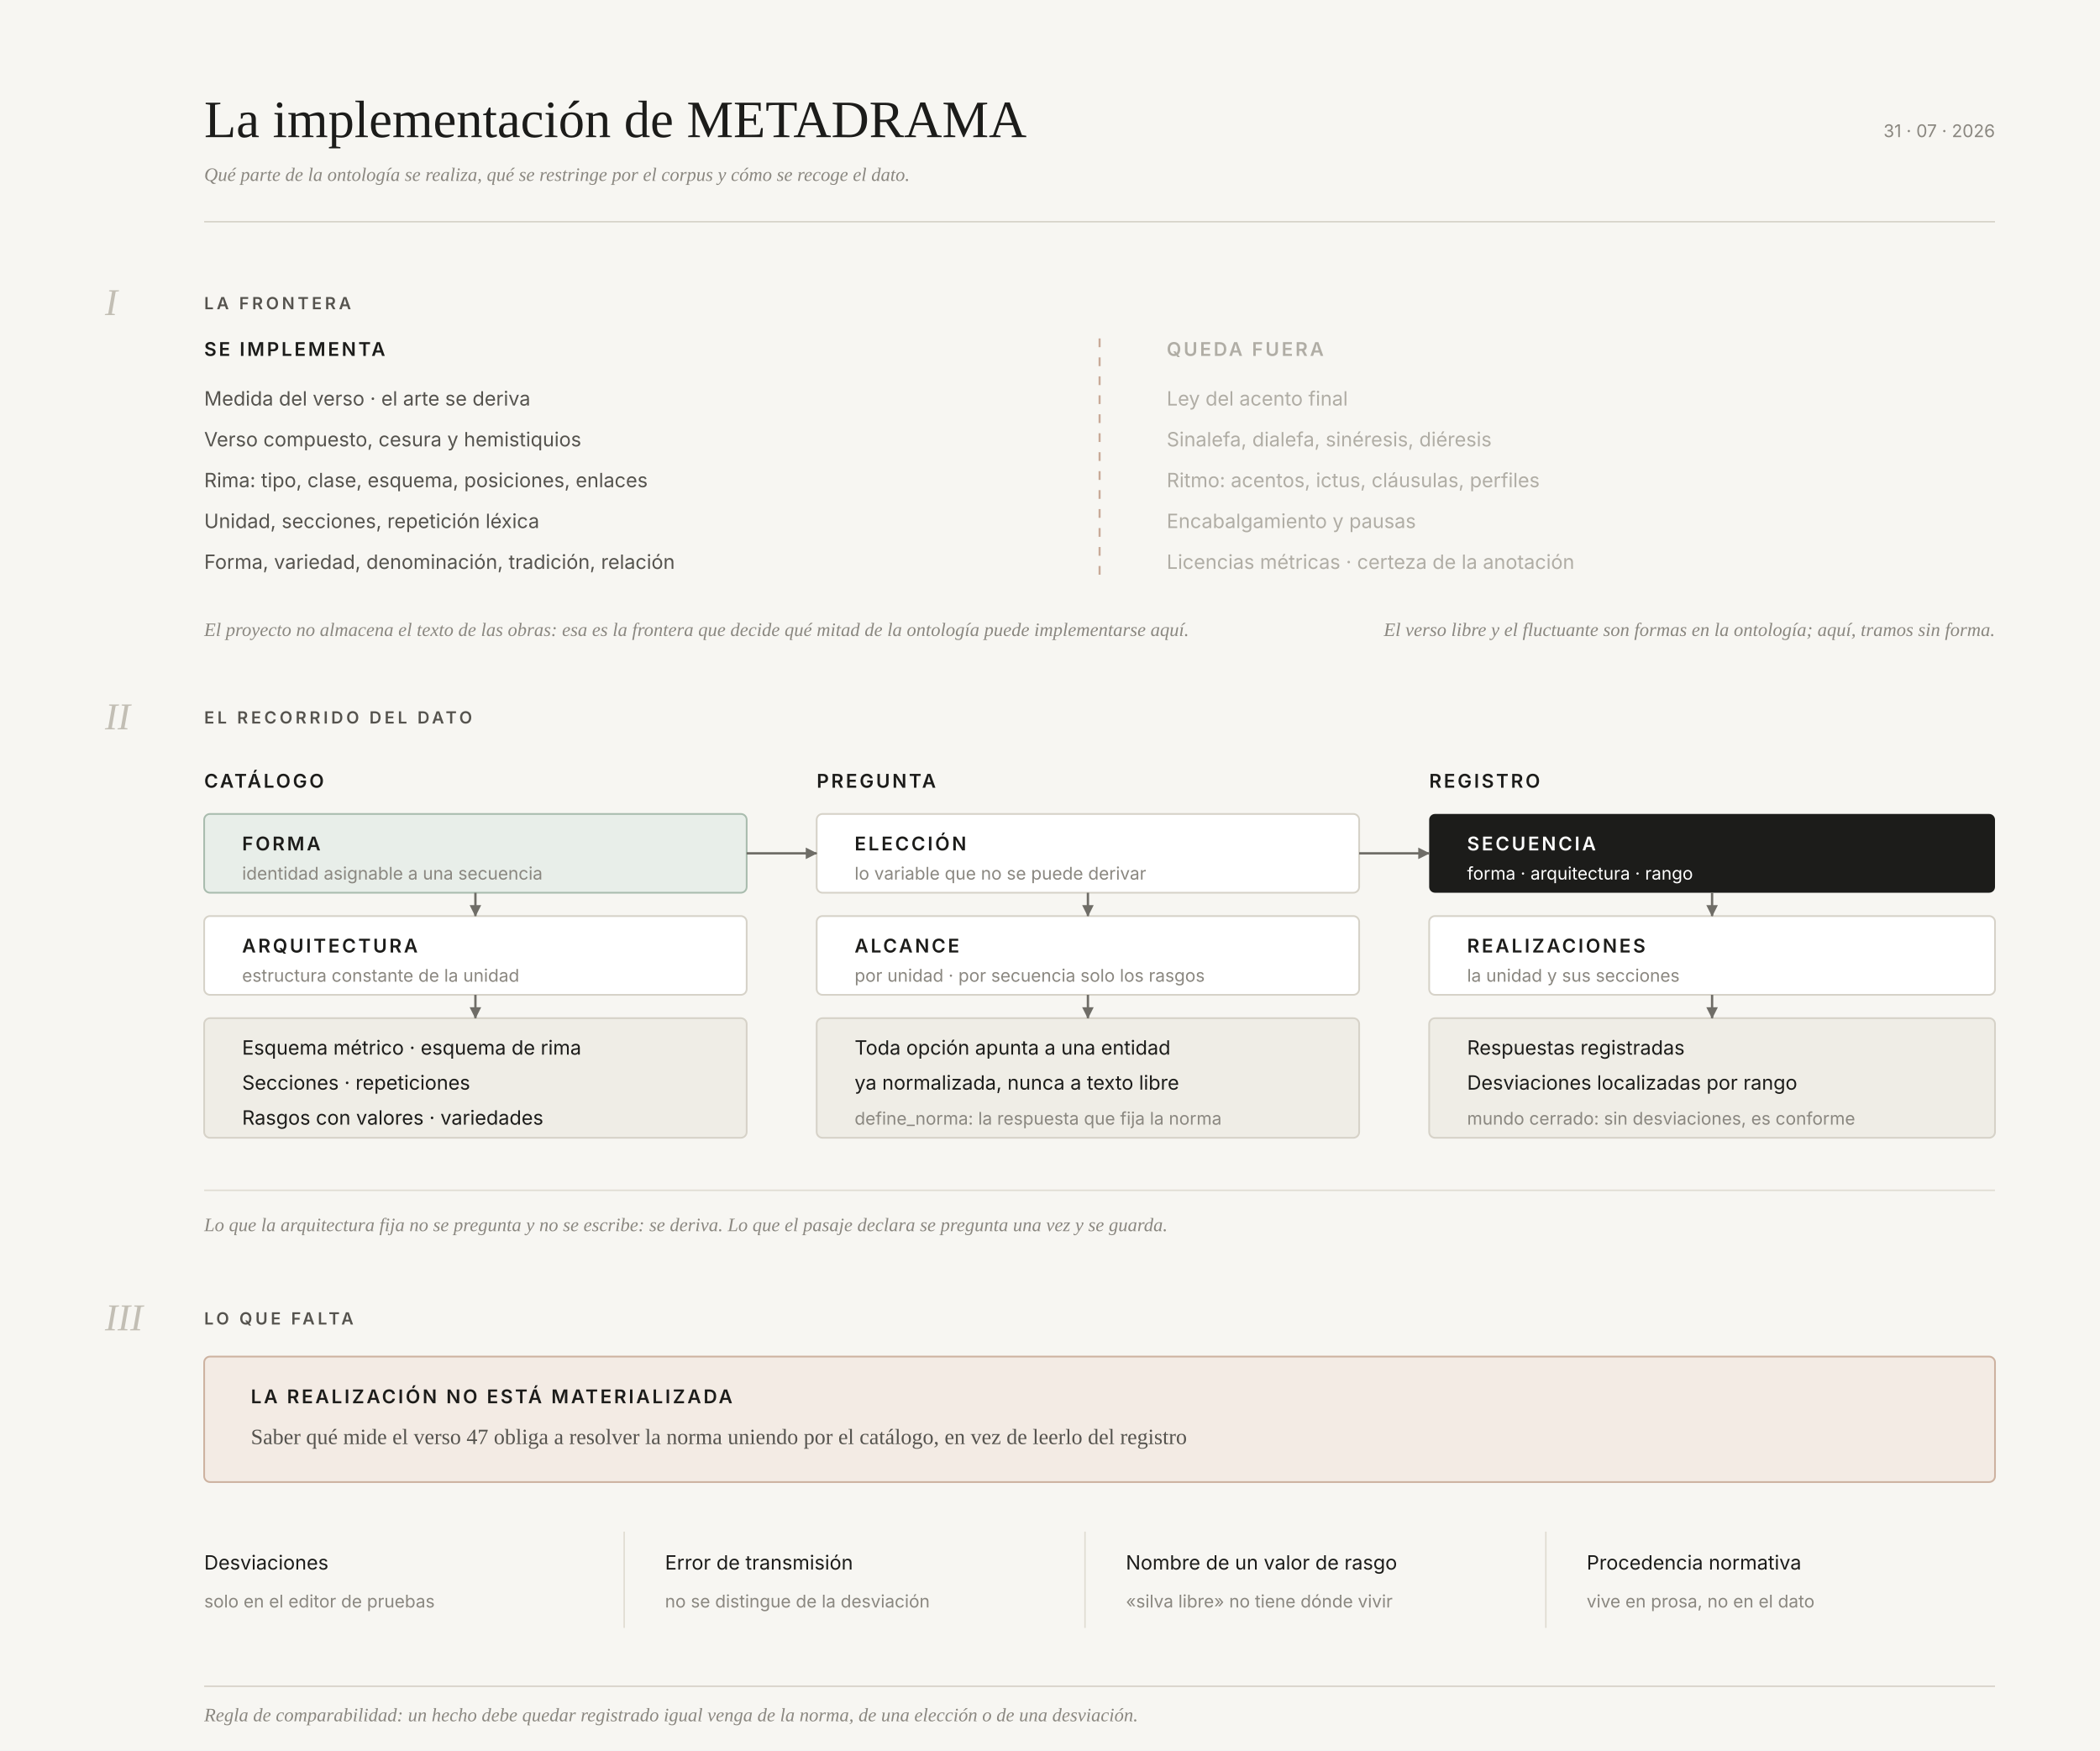
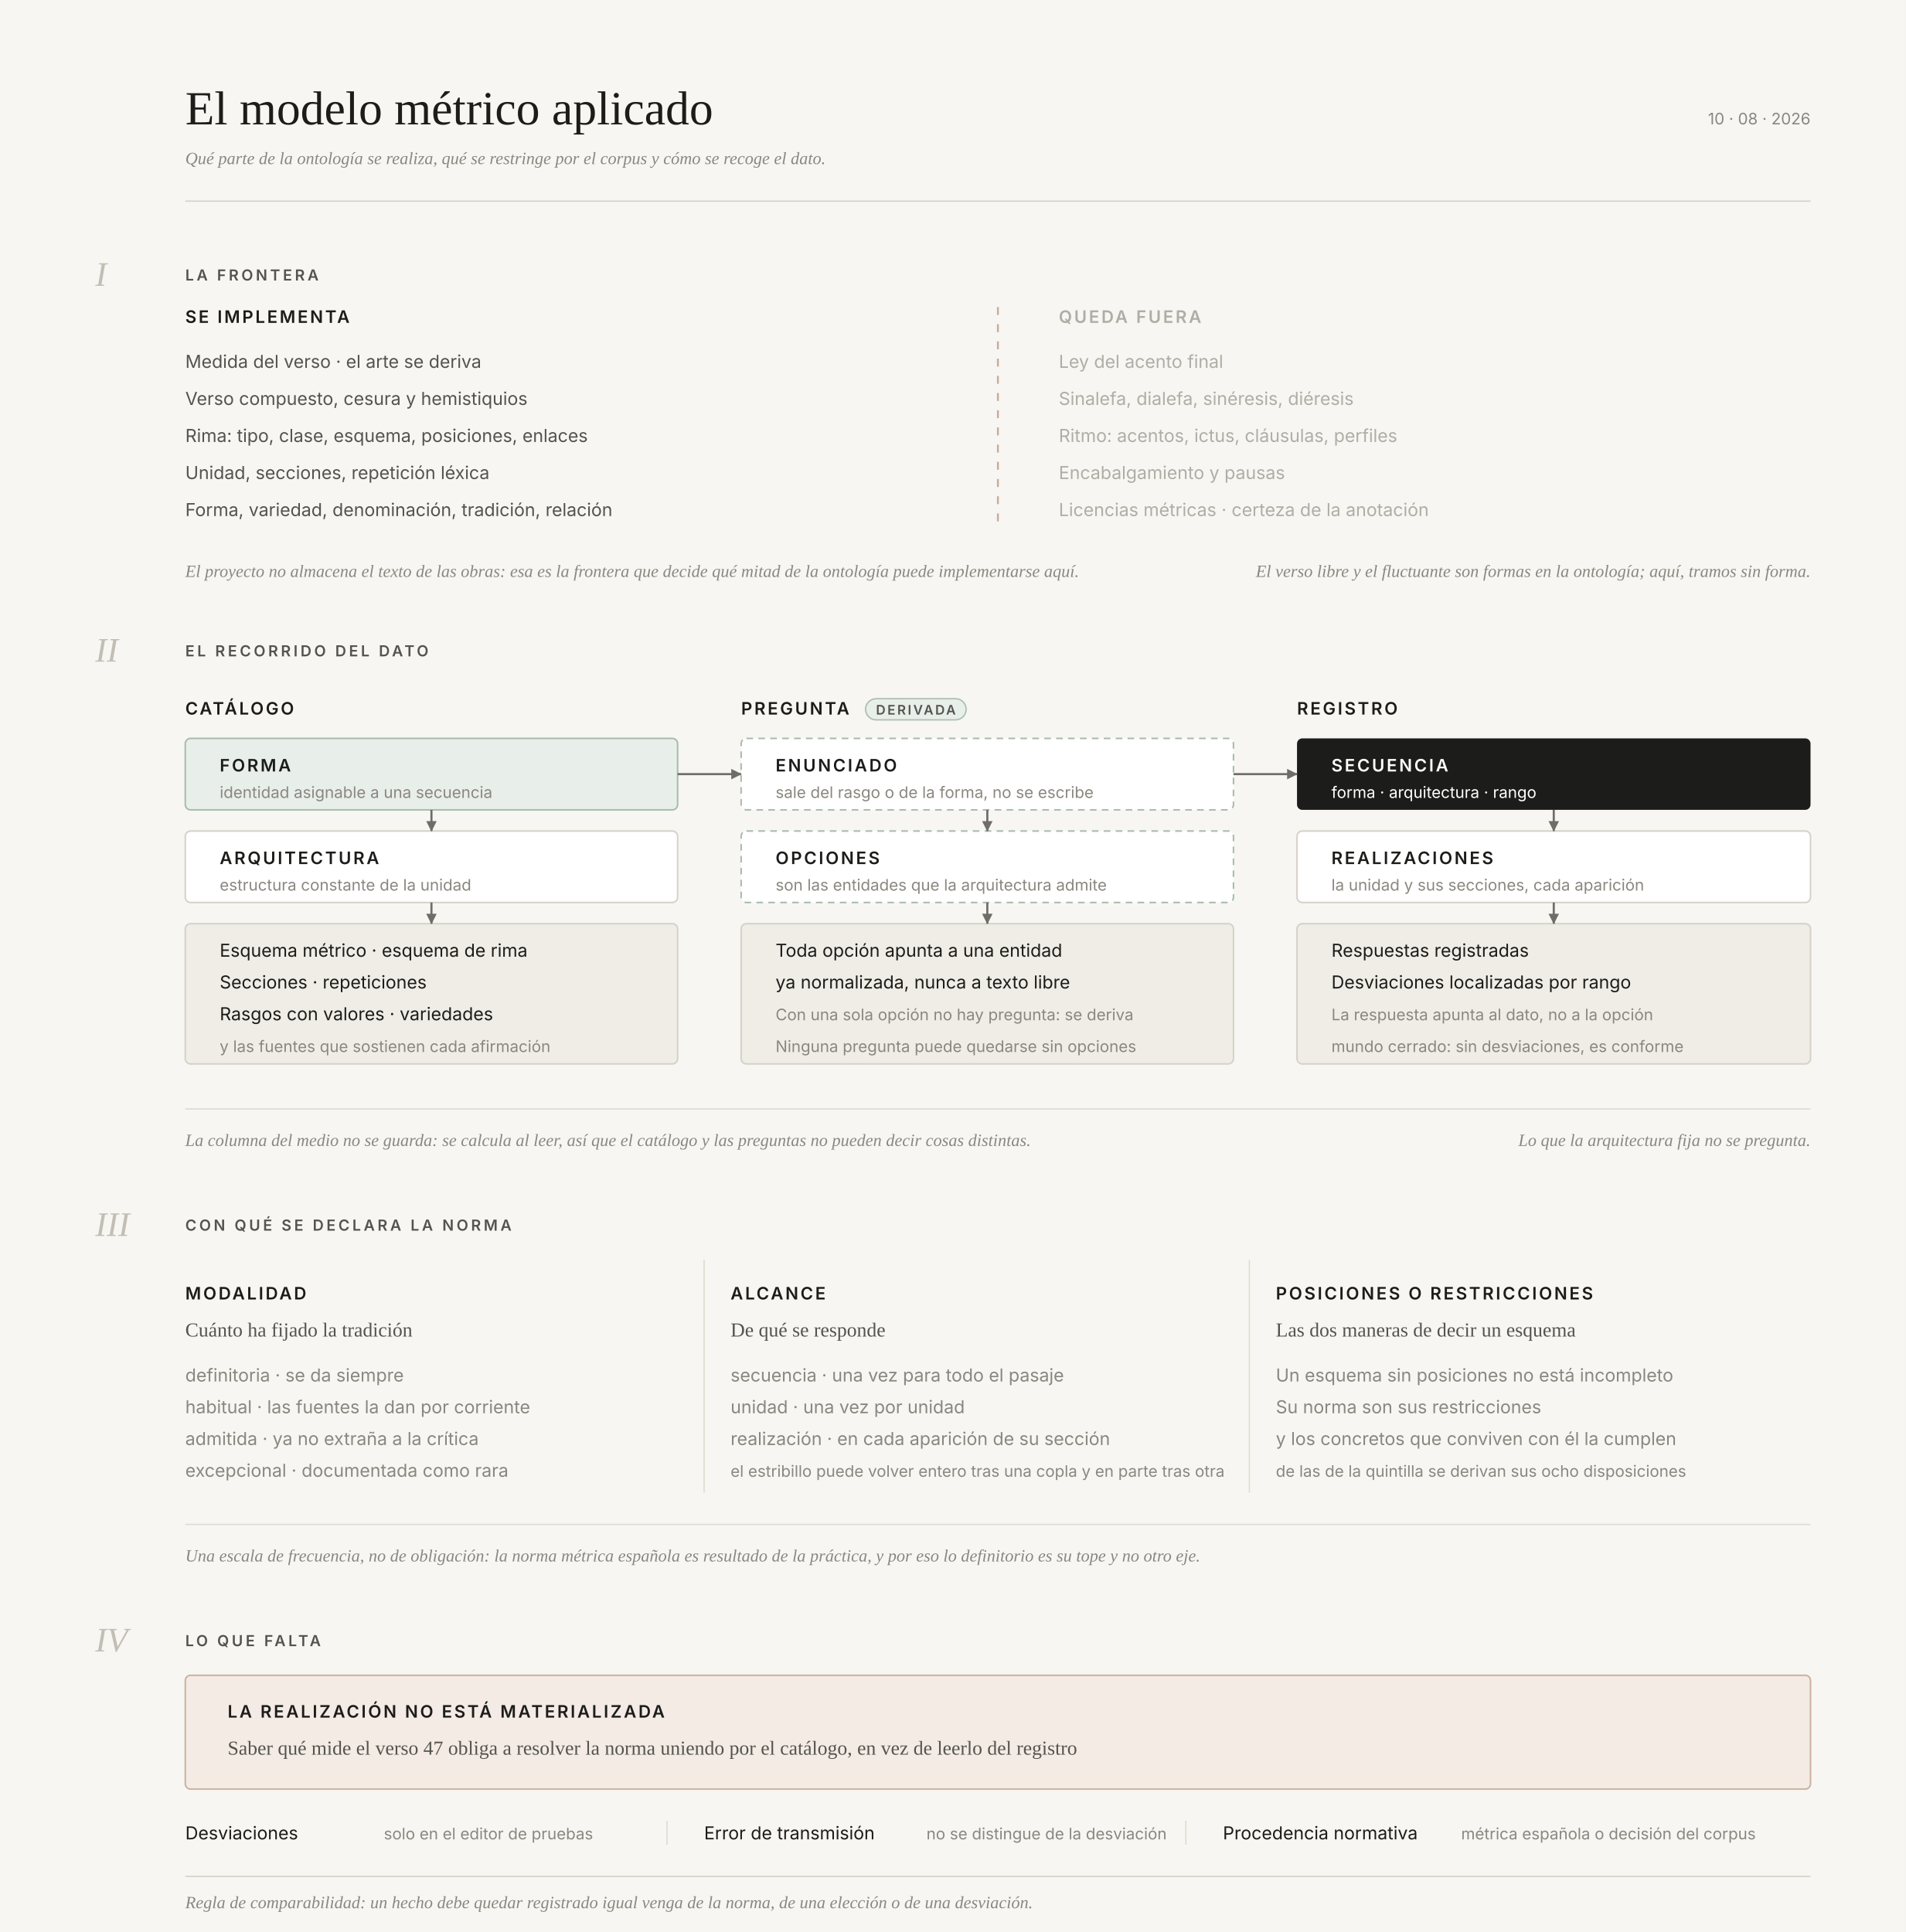
- <svg xmlns="http://www.w3.org/2000/svg" width="1440" height="1200" viewBox="0 0 1440 1200" role="img" aria-labelledby="title desc">
+ <svg xmlns="http://www.w3.org/2000/svg" width="1440" height="1460" viewBox="0 0 1440 1460" role="img" aria-labelledby="title desc">
  <defs>
    <style>
      .bg { fill: #f7f6f2; }
      .ink { fill: #1c1c1a; }
      .mid { fill: #55534e; }
      .muted { fill: #8a8780; }
      .faint { fill: #b0ada5; }
      .rule { fill: none; stroke: #d6d2c8; stroke-width: 1; }
      .hair { fill: none; stroke: #e0dcd2; stroke-width: 1; }
      .cut { fill: none; stroke: #c8aa98; stroke-width: 1.4; stroke-dasharray: 6 7; }
      .flow { fill: none; stroke: #6f6d67; stroke-width: 1.6; }
      .band { fill: #1c1c1a; }
      .box { fill: #fff; stroke: #d6d2c8; stroke-width: 1.2; }
      .box-accent { fill: #e8eee9; stroke: #a9bcae; stroke-width: 1.2; }
      .box-soft { fill: #efede6; stroke: #d6d2c8; stroke-width: 1.2; }
      .box-warn { fill: #f3ebe4; stroke: #cdb2a0; stroke-width: 1.2; }
+       .box-derived { fill: #fff; stroke: #a9bcae; stroke-width: 1.2; stroke-dasharray: 5 4; }
+       .tag { fill: #e8eee9; stroke: #a9bcae; stroke-width: 1; }
      .display { font: 400 36px Georgia, 'Times New Roman', serif; }
      .numeral { font: italic 400 26px Georgia, 'Times New Roman', serif; fill: #c2beb4; }
      .section { font: 600 11.5px Inter, ui-sans-serif, system-ui, sans-serif; letter-spacing: .18em; }
      .node { font: 600 13px Inter, ui-sans-serif, system-ui, sans-serif; letter-spacing: .12em; }
      .lead { font: 400 15px Georgia, 'Times New Roman', serif; }
      .item { font: 400 13.5px Inter, ui-sans-serif, system-ui, sans-serif; }
      .small { font: 400 12px Inter, ui-sans-serif, system-ui, sans-serif; }
+       .micro { font: 600 10px Inter, ui-sans-serif, system-ui, sans-serif; letter-spacing: .14em; }
      .note { font: italic 400 13px Georgia, 'Times New Roman', serif; }
      .white { fill: #fff; }
    </style>
    <marker id="tip" viewBox="0 0 10 10" refX="8.5" refY="5" markerWidth="5.5" markerHeight="5.5" orient="auto-start-reverse">
      <path d="M 0 0.5 L 9 5 L 0 9.5 z" fill="#6f6d67" />
    </marker>
  </defs>
-   <rect class="bg" width="1440" height="1200" />
-   <text x="140" y="94" class="display ink">La implementación de METADRAMA</text>
+   <rect class="bg" width="1440" height="1460" />
+   <text x="140" y="94" class="display ink">El modelo métrico aplicado</text>
  <text x="140" y="124" class="note muted">Qué parte de la ontología se realiza, qué se restringe por el corpus y cómo se recoge el dato.</text>
-   <text x="1368" y="94" text-anchor="end" class="small muted">31 · 07 · 2026</text>
+   <text x="1368" y="94" text-anchor="end" class="small muted">10 · 08 · 2026</text>
  <line x1="140" y1="152" x2="1368" y2="152" class="rule" />
  <text x="72" y="216" class="numeral">I</text>
  <text x="140" y="212" class="section mid">LA FRONTERA</text>
  <line x1="754" y1="232" x2="754" y2="400" class="cut" />
  <text x="140" y="244" class="node ink">SE IMPLEMENTA</text>
  <text x="140" y="278" class="item mid">Medida del verso · el arte se deriva</text>
  <text x="140" y="306" class="item mid">Verso compuesto, cesura y hemistiquios</text>
  <text x="140" y="334" class="item mid">Rima: tipo, clase, esquema, posiciones, enlaces</text>
  <text x="140" y="362" class="item mid">Unidad, secciones, repetición léxica</text>
  <text x="140" y="390" class="item mid">Forma, variedad, denominación, tradición, relación</text>
  <text x="800" y="244" class="node faint">QUEDA FUERA</text>
  <text x="800" y="278" class="item faint">Ley del acento final</text>
  <text x="800" y="306" class="item faint">Sinalefa, dialefa, sinéresis, diéresis</text>
  <text x="800" y="334" class="item faint">Ritmo: acentos, ictus, cláusulas, perfiles</text>
  <text x="800" y="362" class="item faint">Encabalgamiento y pausas</text>
  <text x="800" y="390" class="item faint">Licencias métricas · certeza de la anotación</text>
  <text x="140" y="436" class="note muted">El proyecto no almacena el texto de las obras: esa es la frontera que decide qué mitad de la ontología puede implementarse aquí.</text>
  <text x="1368" y="436" text-anchor="end" class="note muted">El verso libre y el fluctuante son formas en la ontología; aquí, tramos sin forma.</text>
  <text x="72" y="500" class="numeral">II</text>
  <text x="140" y="496" class="section mid">EL RECORRIDO DEL DATO</text>
  <text x="140" y="540" class="node ink">CATÁLOGO</text>
  <text x="560" y="540" class="node ink">PREGUNTA</text>
+   <rect x="654" y="528" width="76" height="16" rx="8" class="tag" />
+   <text x="692" y="540" text-anchor="middle" class="micro mid">DERIVADA</text>
  <text x="980" y="540" class="node ink">REGISTRO</text>
  <rect x="140" y="558" width="372" height="54" rx="4" class="box-accent" />
  <text x="166" y="583" class="node ink">FORMA</text>
  <text x="166" y="603" class="small muted">identidad asignable a una secuencia</text>
  <rect x="140" y="628" width="372" height="54" rx="4" class="box" />
  <text x="166" y="653" class="node ink">ARQUITECTURA</text>
  <text x="166" y="673" class="small muted">estructura constante de la unidad</text>
-   <rect x="140" y="698" width="372" height="82" rx="4" class="box-soft" />
+   <rect x="140" y="698" width="372" height="106" rx="4" class="box-soft" />
  <text x="166" y="723" class="item ink">Esquema métrico · esquema de rima</text>
  <text x="166" y="747" class="item ink">Secciones · repeticiones</text>
  <text x="166" y="771" class="item ink">Rasgos con valores · variedades</text>
+   <text x="166" y="795" class="small muted">y las fuentes que sostienen cada afirmación</text>
  <path d="M 326 612 L 326 628" class="flow" marker-end="url(#tip)" />
  <path d="M 326 682 L 326 698" class="flow" marker-end="url(#tip)" />
-   <rect x="560" y="558" width="372" height="54" rx="4" class="box" />
-   <text x="586" y="583" class="node ink">ELECCIÓN</text>
-   <text x="586" y="603" class="small muted">lo variable que no se puede derivar</text>
-   <rect x="560" y="628" width="372" height="54" rx="4" class="box" />
-   <text x="586" y="653" class="node ink">ALCANCE</text>
-   <text x="586" y="673" class="small muted">por unidad · por secuencia solo los rasgos</text>
-   <rect x="560" y="698" width="372" height="82" rx="4" class="box-soft" />
+   <rect x="560" y="558" width="372" height="54" rx="4" class="box-derived" />
+   <text x="586" y="583" class="node ink">ENUNCIADO</text>
+   <text x="586" y="603" class="small muted">sale del rasgo o de la forma, no se escribe</text>
+   <rect x="560" y="628" width="372" height="54" rx="4" class="box-derived" />
+   <text x="586" y="653" class="node ink">OPCIONES</text>
+   <text x="586" y="673" class="small muted">son las entidades que la arquitectura admite</text>
+   <rect x="560" y="698" width="372" height="106" rx="4" class="box-soft" />
  <text x="586" y="723" class="item ink">Toda opción apunta a una entidad</text>
  <text x="586" y="747" class="item ink">ya normalizada, nunca a texto libre</text>
-   <text x="586" y="771" class="small muted">define_norma: la respuesta que fija la norma</text>
+   <text x="586" y="771" class="small muted">Con una sola opción no hay pregunta: se deriva</text>
+   <text x="586" y="795" class="small muted">Ninguna pregunta puede quedarse sin opciones</text>
  <path d="M 746 612 L 746 628" class="flow" marker-end="url(#tip)" />
  <path d="M 746 682 L 746 698" class="flow" marker-end="url(#tip)" />
  <rect x="980" y="558" width="388" height="54" rx="4" class="band" />
  <text x="1006" y="583" class="node white">SECUENCIA</text>
  <text x="1006" y="603" class="small white">forma · arquitectura · rango</text>
  <rect x="980" y="628" width="388" height="54" rx="4" class="box" />
  <text x="1006" y="653" class="node ink">REALIZACIONES</text>
-   <text x="1006" y="673" class="small muted">la unidad y sus secciones</text>
-   <rect x="980" y="698" width="388" height="82" rx="4" class="box-soft" />
+   <text x="1006" y="673" class="small muted">la unidad y sus secciones, cada aparición</text>
+   <rect x="980" y="698" width="388" height="106" rx="4" class="box-soft" />
  <text x="1006" y="723" class="item ink">Respuestas registradas</text>
  <text x="1006" y="747" class="item ink">Desviaciones localizadas por rango</text>
-   <text x="1006" y="771" class="small muted">mundo cerrado: sin desviaciones, es conforme</text>
+   <text x="1006" y="771" class="small muted">La respuesta apunta al dato, no a la opción</text>
+   <text x="1006" y="795" class="small muted">mundo cerrado: sin desviaciones, es conforme</text>
  <path d="M 1174 612 L 1174 628" class="flow" marker-end="url(#tip)" />
  <path d="M 1174 682 L 1174 698" class="flow" marker-end="url(#tip)" />
  <path d="M 512 585 L 560 585" class="flow" marker-end="url(#tip)" />
  <path d="M 932 585 L 980 585" class="flow" marker-end="url(#tip)" />
-   <line x1="140" y1="816" x2="1368" y2="816" class="hair" />
-   <text x="140" y="844" class="note muted">Lo que la arquitectura fija no se pregunta y no se escribe: se deriva. Lo que el pasaje declara se pregunta una vez y se guarda.</text>
-   <text x="72" y="912" class="numeral">III</text>
-   <text x="140" y="908" class="section mid">LO QUE FALTA</text>
-   <rect x="140" y="930" width="1228" height="86" rx="4" class="box-warn" />
-   <text x="172" y="962" class="node ink">LA REALIZACIÓN NO ESTÁ MATERIALIZADA</text>
-   <text x="172" y="990" class="lead mid">Saber qué mide el verso 47 obliga a resolver la norma uniendo por el catálogo, en vez de leerlo del registro</text>
-   <line x1="428" y1="1050" x2="428" y2="1116" class="hair" />
-   <line x1="744" y1="1050" x2="744" y2="1116" class="hair" />
-   <line x1="1060" y1="1050" x2="1060" y2="1116" class="hair" />
-   <text x="140" y="1076" class="item ink">Desviaciones</text>
-   <text x="140" y="1102" class="small muted">solo en el editor de pruebas</text>
-   <text x="456" y="1076" class="item ink">Error de transmisión</text>
-   <text x="456" y="1102" class="small muted">no se distingue de la desviación</text>
-   <text x="772" y="1076" class="item ink">Nombre de un valor de rasgo</text>
-   <text x="772" y="1102" class="small muted">«silva libre» no tiene dónde vivir</text>
-   <text x="1088" y="1076" class="item ink">Procedencia normativa</text>
-   <text x="1088" y="1102" class="small muted">vive en prosa, no en el dato</text>
-   <line x1="140" y1="1156" x2="1368" y2="1156" class="rule" />
-   <text x="140" y="1180" class="note muted">Regla de comparabilidad: un hecho debe quedar registrado igual venga de la norma, de una elección o de una desviación.</text>
+   <line x1="140" y1="838" x2="1368" y2="838" class="hair" />
+   <text x="140" y="866" class="note muted">La columna del medio no se guarda: se calcula al leer, así que el catálogo y las preguntas no pueden decir cosas distintas.</text>
+   <text x="1368" y="866" text-anchor="end" class="note muted">Lo que la arquitectura fija no se pregunta.</text>
+   <text x="72" y="934" class="numeral">III</text>
+   <text x="140" y="930" class="section mid">CON QUÉ SE DECLARA LA NORMA</text>
+   <line x1="532" y1="952" x2="532" y2="1128" class="hair" />
+   <line x1="944" y1="952" x2="944" y2="1128" class="hair" />
+   <text x="140" y="982" class="node ink">MODALIDAD</text>
+   <text x="140" y="1010" class="lead mid">Cuánto ha fijado la tradición</text>
+   <text x="140" y="1044" class="item muted">definitoria · se da siempre</text>
+   <text x="140" y="1068" class="item muted">habitual · las fuentes la dan por corriente</text>
+   <text x="140" y="1092" class="item muted">admitida · ya no extraña a la crítica</text>
+   <text x="140" y="1116" class="item muted">excepcional · documentada como rara</text>
+   <text x="552" y="982" class="node ink">ALCANCE</text>
+   <text x="552" y="1010" class="lead mid">De qué se responde</text>
+   <text x="552" y="1044" class="item muted">secuencia · una vez para todo el pasaje</text>
+   <text x="552" y="1068" class="item muted">unidad · una vez por unidad</text>
+   <text x="552" y="1092" class="item muted">realización · en cada aparición de su sección</text>
+   <text x="552" y="1116" class="small muted">el estribillo puede volver entero tras una copla y en parte tras otra</text>
+   <text x="964" y="982" class="node ink">POSICIONES O RESTRICCIONES</text>
+   <text x="964" y="1010" class="lead mid">Las dos maneras de decir un esquema</text>
+   <text x="964" y="1044" class="item muted">Un esquema sin posiciones no está incompleto</text>
+   <text x="964" y="1068" class="item muted">Su norma son sus restricciones</text>
+   <text x="964" y="1092" class="item muted">y los concretos que conviven con él la cumplen</text>
+   <text x="964" y="1116" class="small muted">de las de la quintilla se derivan sus ocho disposiciones</text>
+   <line x1="140" y1="1152" x2="1368" y2="1152" class="hair" />
+   <text x="140" y="1180" class="note muted">Una escala de frecuencia, no de obligación: la norma métrica española es resultado de la práctica, y por eso lo definitorio es su tope y no otro eje.</text>
+   <text x="72" y="1248" class="numeral">IV</text>
+   <text x="140" y="1244" class="section mid">LO QUE FALTA</text>
+   <rect x="140" y="1266" width="1228" height="86" rx="4" class="box-warn" />
+   <text x="172" y="1298" class="node ink">LA REALIZACIÓN NO ESTÁ MATERIALIZADA</text>
+   <text x="172" y="1326" class="lead mid">Saber qué mide el verso 47 obliga a resolver la norma uniendo por el catálogo, en vez de leerlo del registro</text>
+   <line x1="504" y1="1376" x2="504" y2="1394" class="hair" />
+   <line x1="896" y1="1376" x2="896" y2="1394" class="hair" />
+   <text x="140" y="1390" class="item ink">Desviaciones</text>
+   <text x="290" y="1390" class="small muted">solo en el editor de pruebas</text>
+   <text x="532" y="1390" class="item ink">Error de transmisión</text>
+   <text x="700" y="1390" class="small muted">no se distingue de la desviación</text>
+   <text x="924" y="1390" class="item ink">Procedencia normativa</text>
+   <text x="1104" y="1390" class="small muted">métrica española o decisión del corpus</text>
+   <line x1="140" y1="1418" x2="1368" y2="1418" class="rule" />
+   <text x="140" y="1442" class="note muted">Regla de comparabilidad: un hecho debe quedar registrado igual venga de la norma, de una elección o de una desviación.</text>
</svg>
